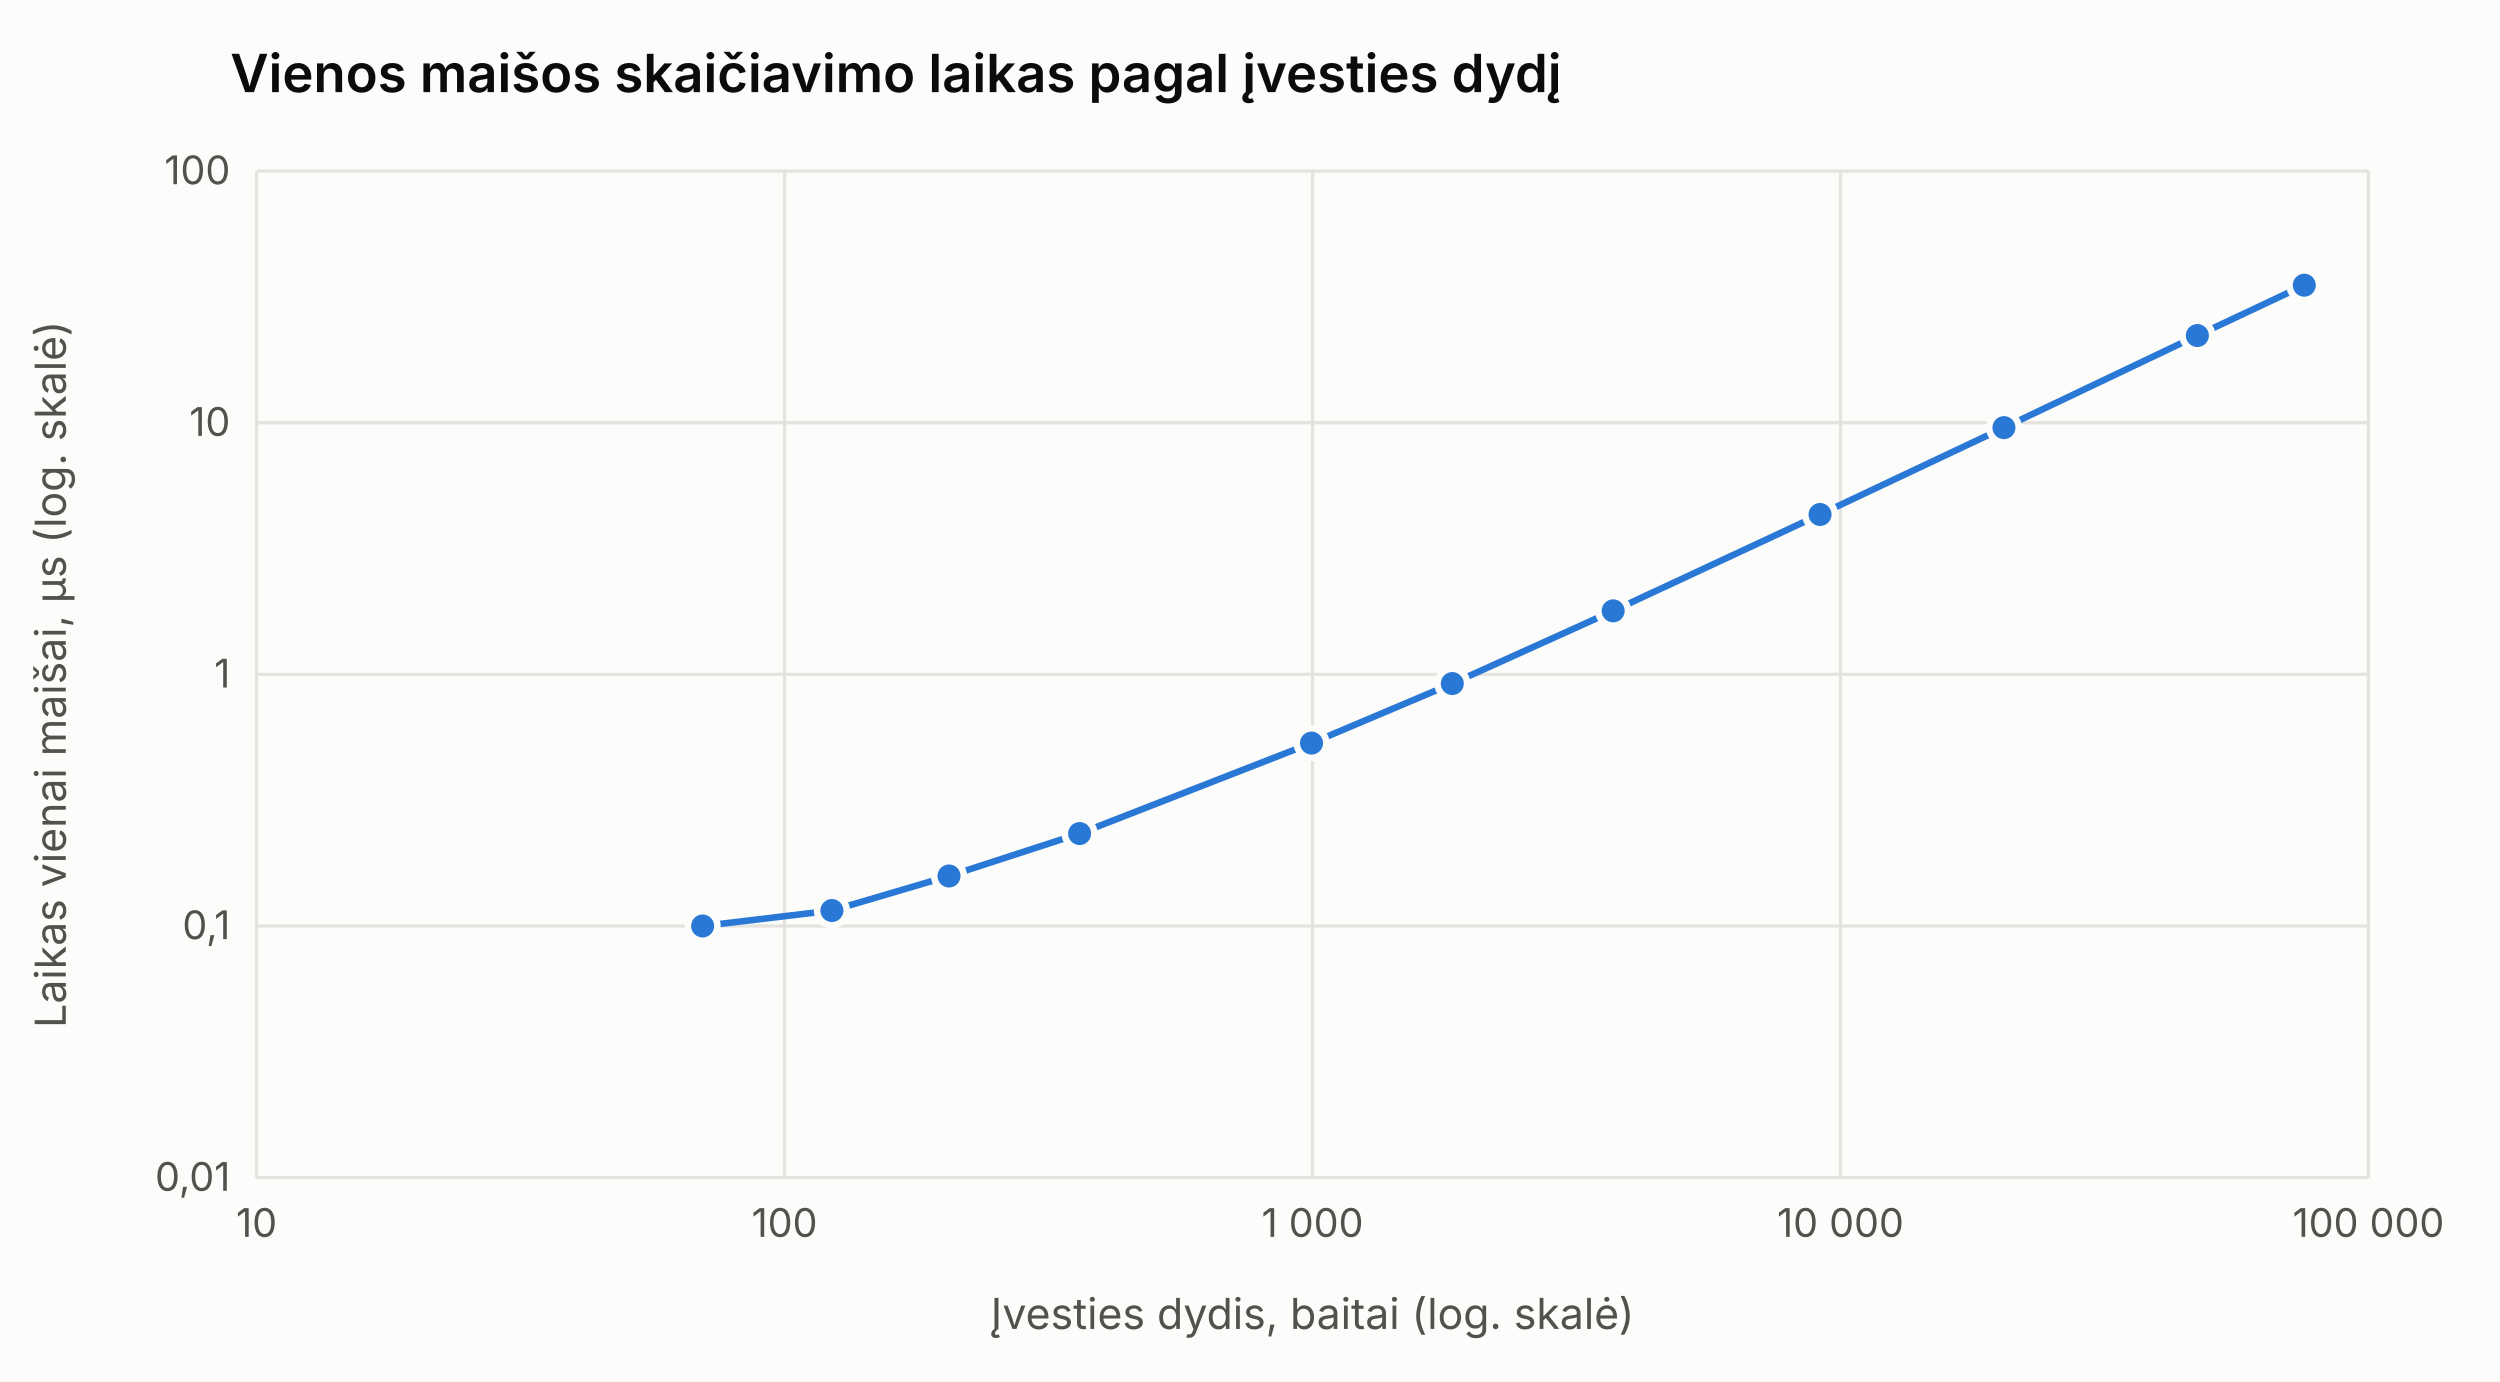
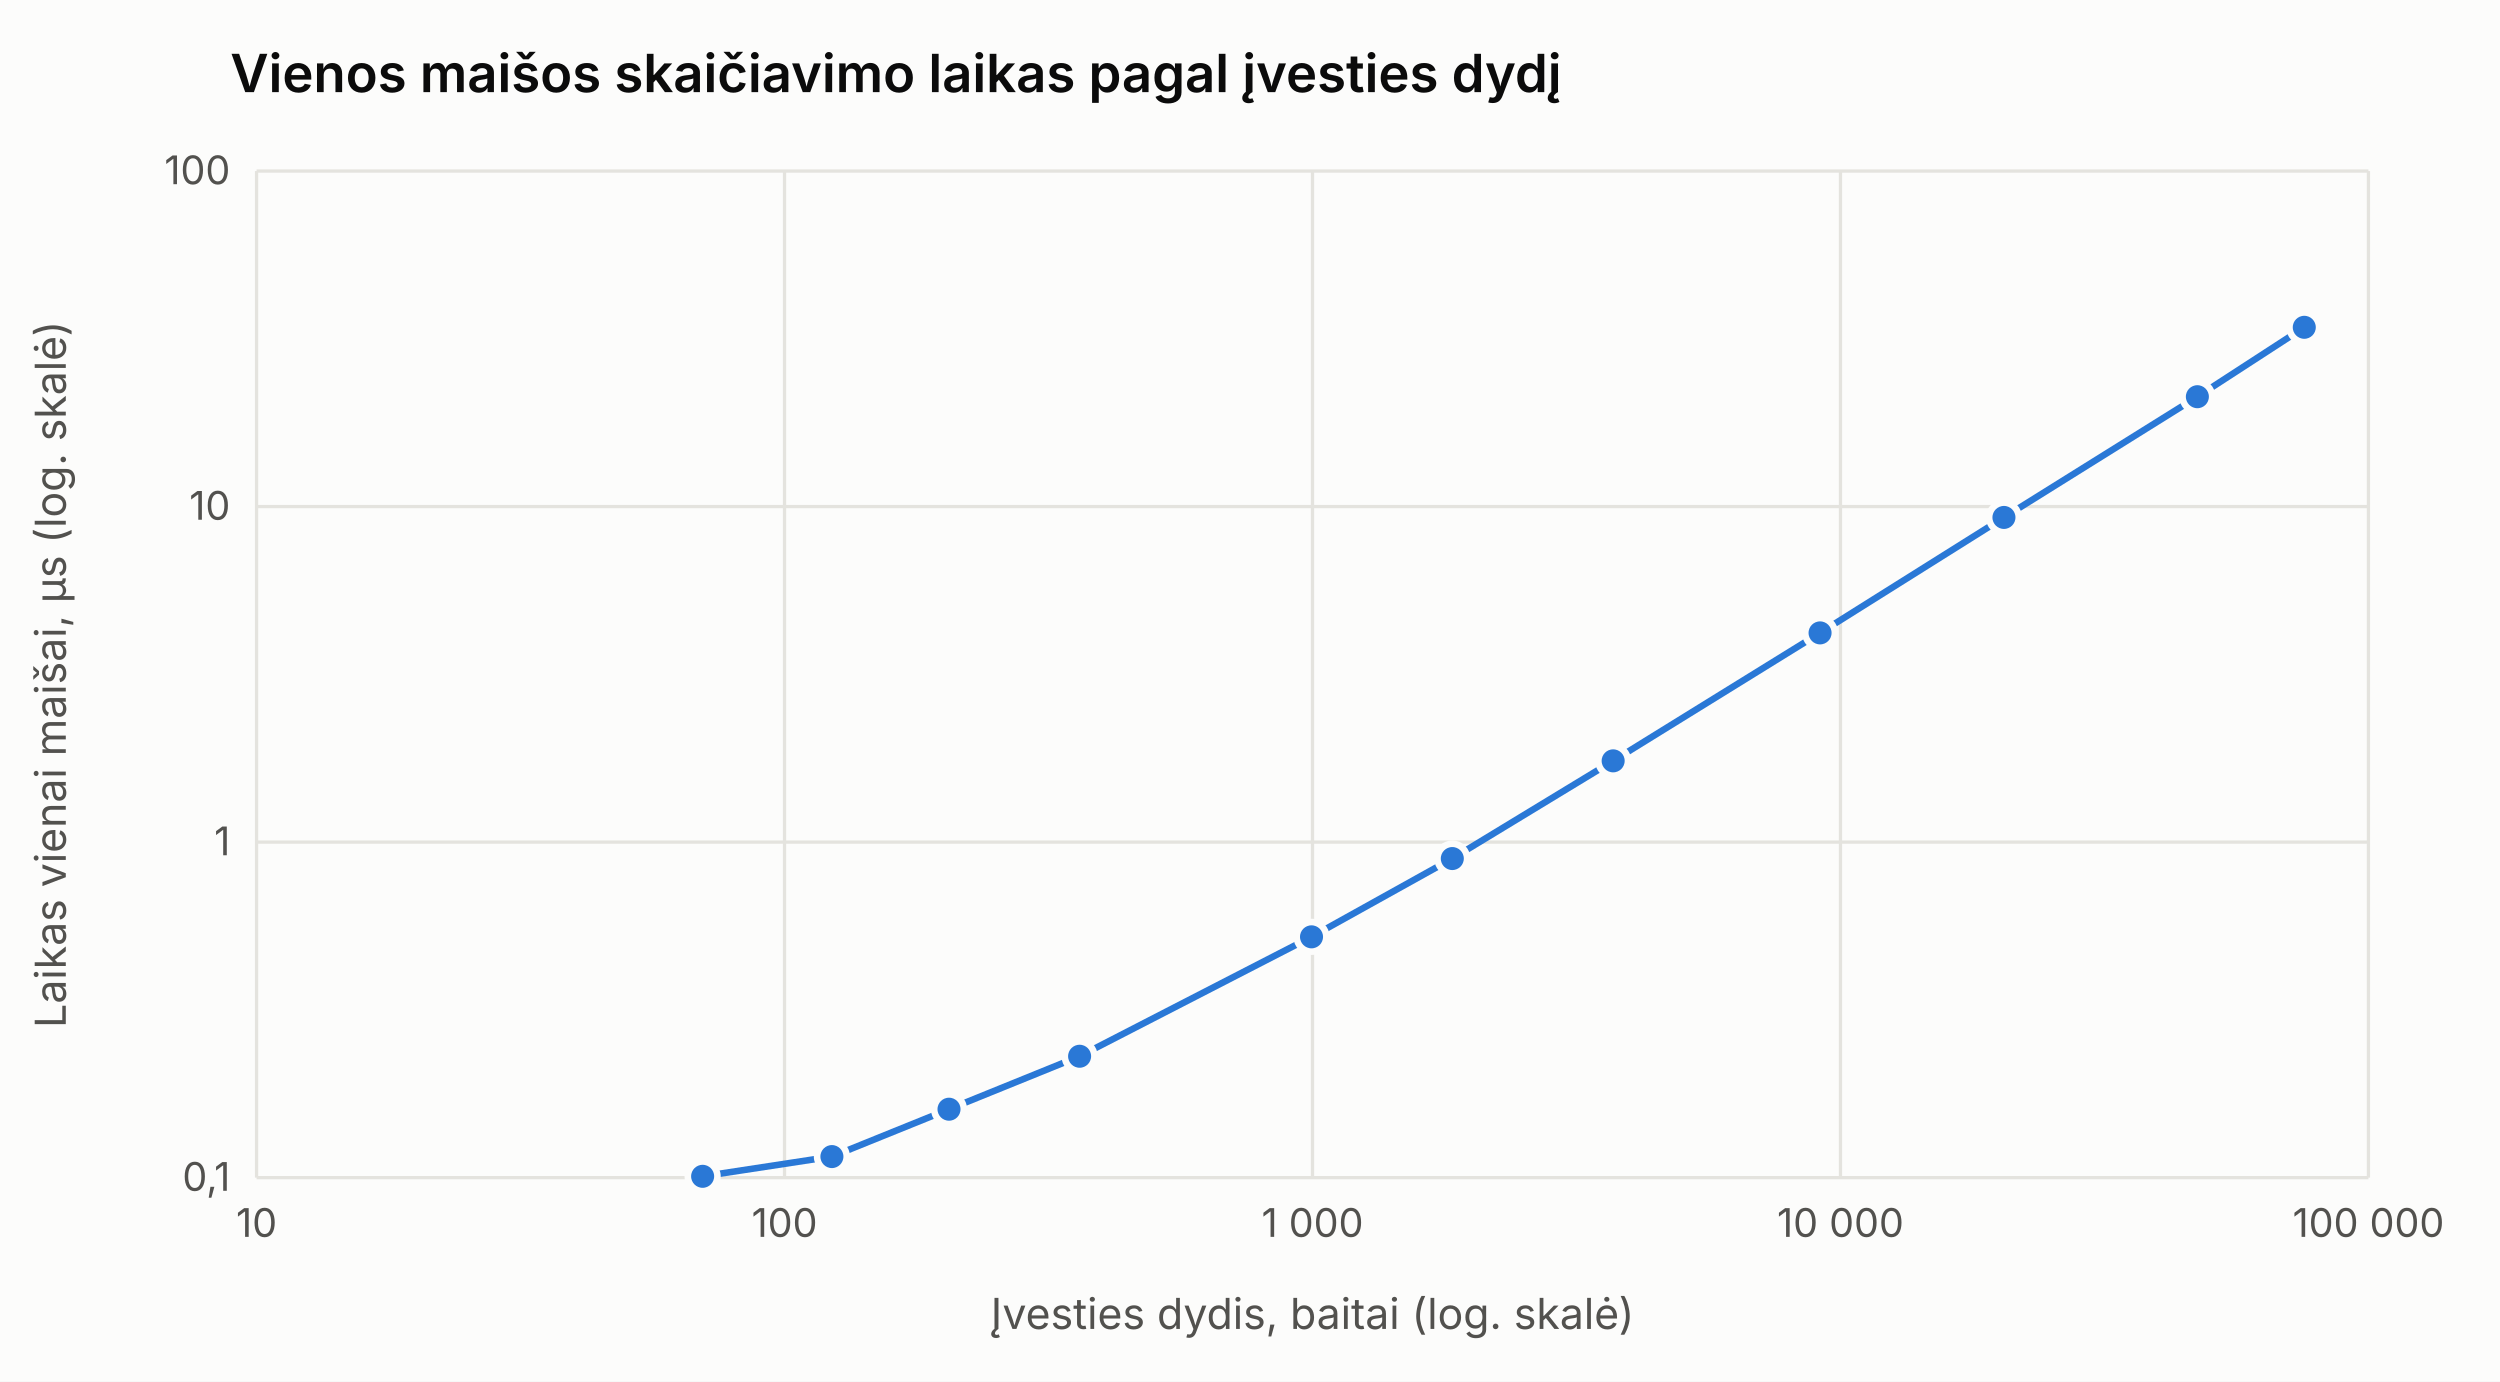
<svg xmlns="http://www.w3.org/2000/svg" width="760" height="420" viewBox="0 0 760 420" role="img" aria-label="Vienos maišos skaičiavimo laikas pagal įvesties dydį">
  <style>text{font-family:system-ui,-apple-system,'Segoe UI',sans-serif} .bg{fill:#fcfcfb} .t{fill:#0b0b0b} .t2{fill:#52514e} .grid{stroke:#e4e3de} .axis,.ref{stroke:#52514e} .fs{fill:#2a78d6} .ss{stroke:#2a78d6} .ring{stroke:#fcfcfb} @media (prefers-color-scheme: dark){.bg{fill:#1a1a19} .t{fill:#ffffff} .t2{fill:#c3c2b7} .grid{stroke:#353533} .axis,.ref{stroke:#c3c2b7} .fs{fill:#3987e5} .ss{stroke:#3987e5} .ring{stroke:#1a1a19}}</style>
  <rect class="bg" fill="#fcfcfb" width="760" height="420" />
  <text class="t" x="70" y="28" font-size="16" font-weight="600">Vienos maišos skaičiavimo laikas pagal įvesties dydį</text>
  <line class="grid" stroke="#e4e3de" x1="78.0" y1="52" x2="78.0" y2="358" />
  <text class="t2" x="78.0" y="376" font-size="12" text-anchor="middle">10</text>
  <line class="grid" stroke="#e4e3de" x1="238.5" y1="52" x2="238.5" y2="358" />
  <text class="t2" x="238.5" y="376" font-size="12" text-anchor="middle">100</text>
  <line class="grid" stroke="#e4e3de" x1="399.0" y1="52" x2="399.0" y2="358" />
  <text class="t2" x="399.0" y="376" font-size="12" text-anchor="middle">1 000</text>
  <line class="grid" stroke="#e4e3de" x1="559.5" y1="52" x2="559.5" y2="358" />
  <text class="t2" x="559.5" y="376" font-size="12" text-anchor="middle">10 000</text>
  <line class="grid" stroke="#e4e3de" x1="720.0" y1="52" x2="720.0" y2="358" />
  <text class="t2" x="720.0" y="376" font-size="12" text-anchor="middle">100 000</text>
  <line class="grid" stroke="#e4e3de" x1="78" y1="358.0" x2="720" y2="358.0" />
-   <text class="t2" x="70" y="362.0" font-size="12" text-anchor="end">0,01</text>
-   <line class="grid" stroke="#e4e3de" x1="78" y1="281.5" x2="720" y2="281.5" />
-   <text class="t2" x="70" y="285.5" font-size="12" text-anchor="end">0,1</text>
-   <line class="grid" stroke="#e4e3de" x1="78" y1="205.0" x2="720" y2="205.0" />
-   <text class="t2" x="70" y="209.0" font-size="12" text-anchor="end">1</text>
-   <line class="grid" stroke="#e4e3de" x1="78" y1="128.5" x2="720" y2="128.5" />
-   <text class="t2" x="70" y="132.5" font-size="12" text-anchor="end">10</text>
+   <text class="t2" x="70" y="362.0" font-size="12" text-anchor="end">0,1</text>
+   <line class="grid" stroke="#e4e3de" x1="78" y1="256.0" x2="720" y2="256.0" />
+   <text class="t2" x="70" y="260.0" font-size="12" text-anchor="end">1</text>
+   <line class="grid" stroke="#e4e3de" x1="78" y1="154.0" x2="720" y2="154.0" />
+   <text class="t2" x="70" y="158.0" font-size="12" text-anchor="end">10</text>
  <line class="grid" stroke="#e4e3de" x1="78" y1="52.0" x2="720" y2="52.0" />
  <text class="t2" x="70" y="56.0" font-size="12" text-anchor="end">100</text>
  <text class="t2" x="399.0" y="404" font-size="13" text-anchor="middle">Įvesties dydis, baitai (log. skalė)</text>
  <text class="t2" transform="translate(20 205.0) rotate(-90)" font-size="13" text-anchor="middle">Laikas vienai maišai, µs (log. skalė)</text>
-   <path class="ss" stroke="#2a78d6" fill="none" stroke-width="2" stroke-linejoin="round" d="M213.6,281.5 L252.9,276.8 L288.5,266.3 L328.2,253.4 L398.7,225.9 L441.5,207.8 L490.4,185.7 L553.3,156.4 L609.2,130.0 L668.0,102.0 L700.5,86.7" />
-   <circle class="fs ring" fill="#2a78d6" stroke="#fcfcfb" stroke-width="2" cx="213.6" cy="281.5" r="4.5" />
-   <circle class="fs ring" fill="#2a78d6" stroke="#fcfcfb" stroke-width="2" cx="252.9" cy="276.8" r="4.5" />
-   <circle class="fs ring" fill="#2a78d6" stroke="#fcfcfb" stroke-width="2" cx="288.5" cy="266.3" r="4.5" />
-   <circle class="fs ring" fill="#2a78d6" stroke="#fcfcfb" stroke-width="2" cx="328.2" cy="253.4" r="4.5" />
-   <circle class="fs ring" fill="#2a78d6" stroke="#fcfcfb" stroke-width="2" cx="398.7" cy="225.9" r="4.5" />
-   <circle class="fs ring" fill="#2a78d6" stroke="#fcfcfb" stroke-width="2" cx="441.5" cy="207.8" r="4.5" />
-   <circle class="fs ring" fill="#2a78d6" stroke="#fcfcfb" stroke-width="2" cx="490.4" cy="185.7" r="4.5" />
-   <circle class="fs ring" fill="#2a78d6" stroke="#fcfcfb" stroke-width="2" cx="553.3" cy="156.4" r="4.5" />
-   <circle class="fs ring" fill="#2a78d6" stroke="#fcfcfb" stroke-width="2" cx="609.2" cy="130.0" r="4.5" />
-   <circle class="fs ring" fill="#2a78d6" stroke="#fcfcfb" stroke-width="2" cx="668.0" cy="102.0" r="4.5" />
-   <circle class="fs ring" fill="#2a78d6" stroke="#fcfcfb" stroke-width="2" cx="700.5" cy="86.7" r="4.5" />
+   <path class="ss" stroke="#2a78d6" fill="none" stroke-width="2" stroke-linejoin="round" d="M213.6,357.6 L252.9,351.6 L288.5,337.2 L328.2,321.1 L398.7,284.8 L441.5,261.0 L490.4,231.3 L553.3,192.4 L609.2,157.3 L668.0,120.6 L700.5,99.5" />
+   <circle class="fs ring" fill="#2a78d6" stroke="#fcfcfb" stroke-width="2" cx="213.6" cy="357.6" r="4.5" />
+   <circle class="fs ring" fill="#2a78d6" stroke="#fcfcfb" stroke-width="2" cx="252.9" cy="351.6" r="4.5" />
+   <circle class="fs ring" fill="#2a78d6" stroke="#fcfcfb" stroke-width="2" cx="288.5" cy="337.2" r="4.5" />
+   <circle class="fs ring" fill="#2a78d6" stroke="#fcfcfb" stroke-width="2" cx="328.2" cy="321.1" r="4.5" />
+   <circle class="fs ring" fill="#2a78d6" stroke="#fcfcfb" stroke-width="2" cx="398.7" cy="284.8" r="4.5" />
+   <circle class="fs ring" fill="#2a78d6" stroke="#fcfcfb" stroke-width="2" cx="441.5" cy="261.0" r="4.5" />
+   <circle class="fs ring" fill="#2a78d6" stroke="#fcfcfb" stroke-width="2" cx="490.4" cy="231.3" r="4.5" />
+   <circle class="fs ring" fill="#2a78d6" stroke="#fcfcfb" stroke-width="2" cx="553.3" cy="192.4" r="4.5" />
+   <circle class="fs ring" fill="#2a78d6" stroke="#fcfcfb" stroke-width="2" cx="609.2" cy="157.3" r="4.5" />
+   <circle class="fs ring" fill="#2a78d6" stroke="#fcfcfb" stroke-width="2" cx="668.0" cy="120.6" r="4.5" />
+   <circle class="fs ring" fill="#2a78d6" stroke="#fcfcfb" stroke-width="2" cx="700.5" cy="99.5" r="4.5" />
</svg>
